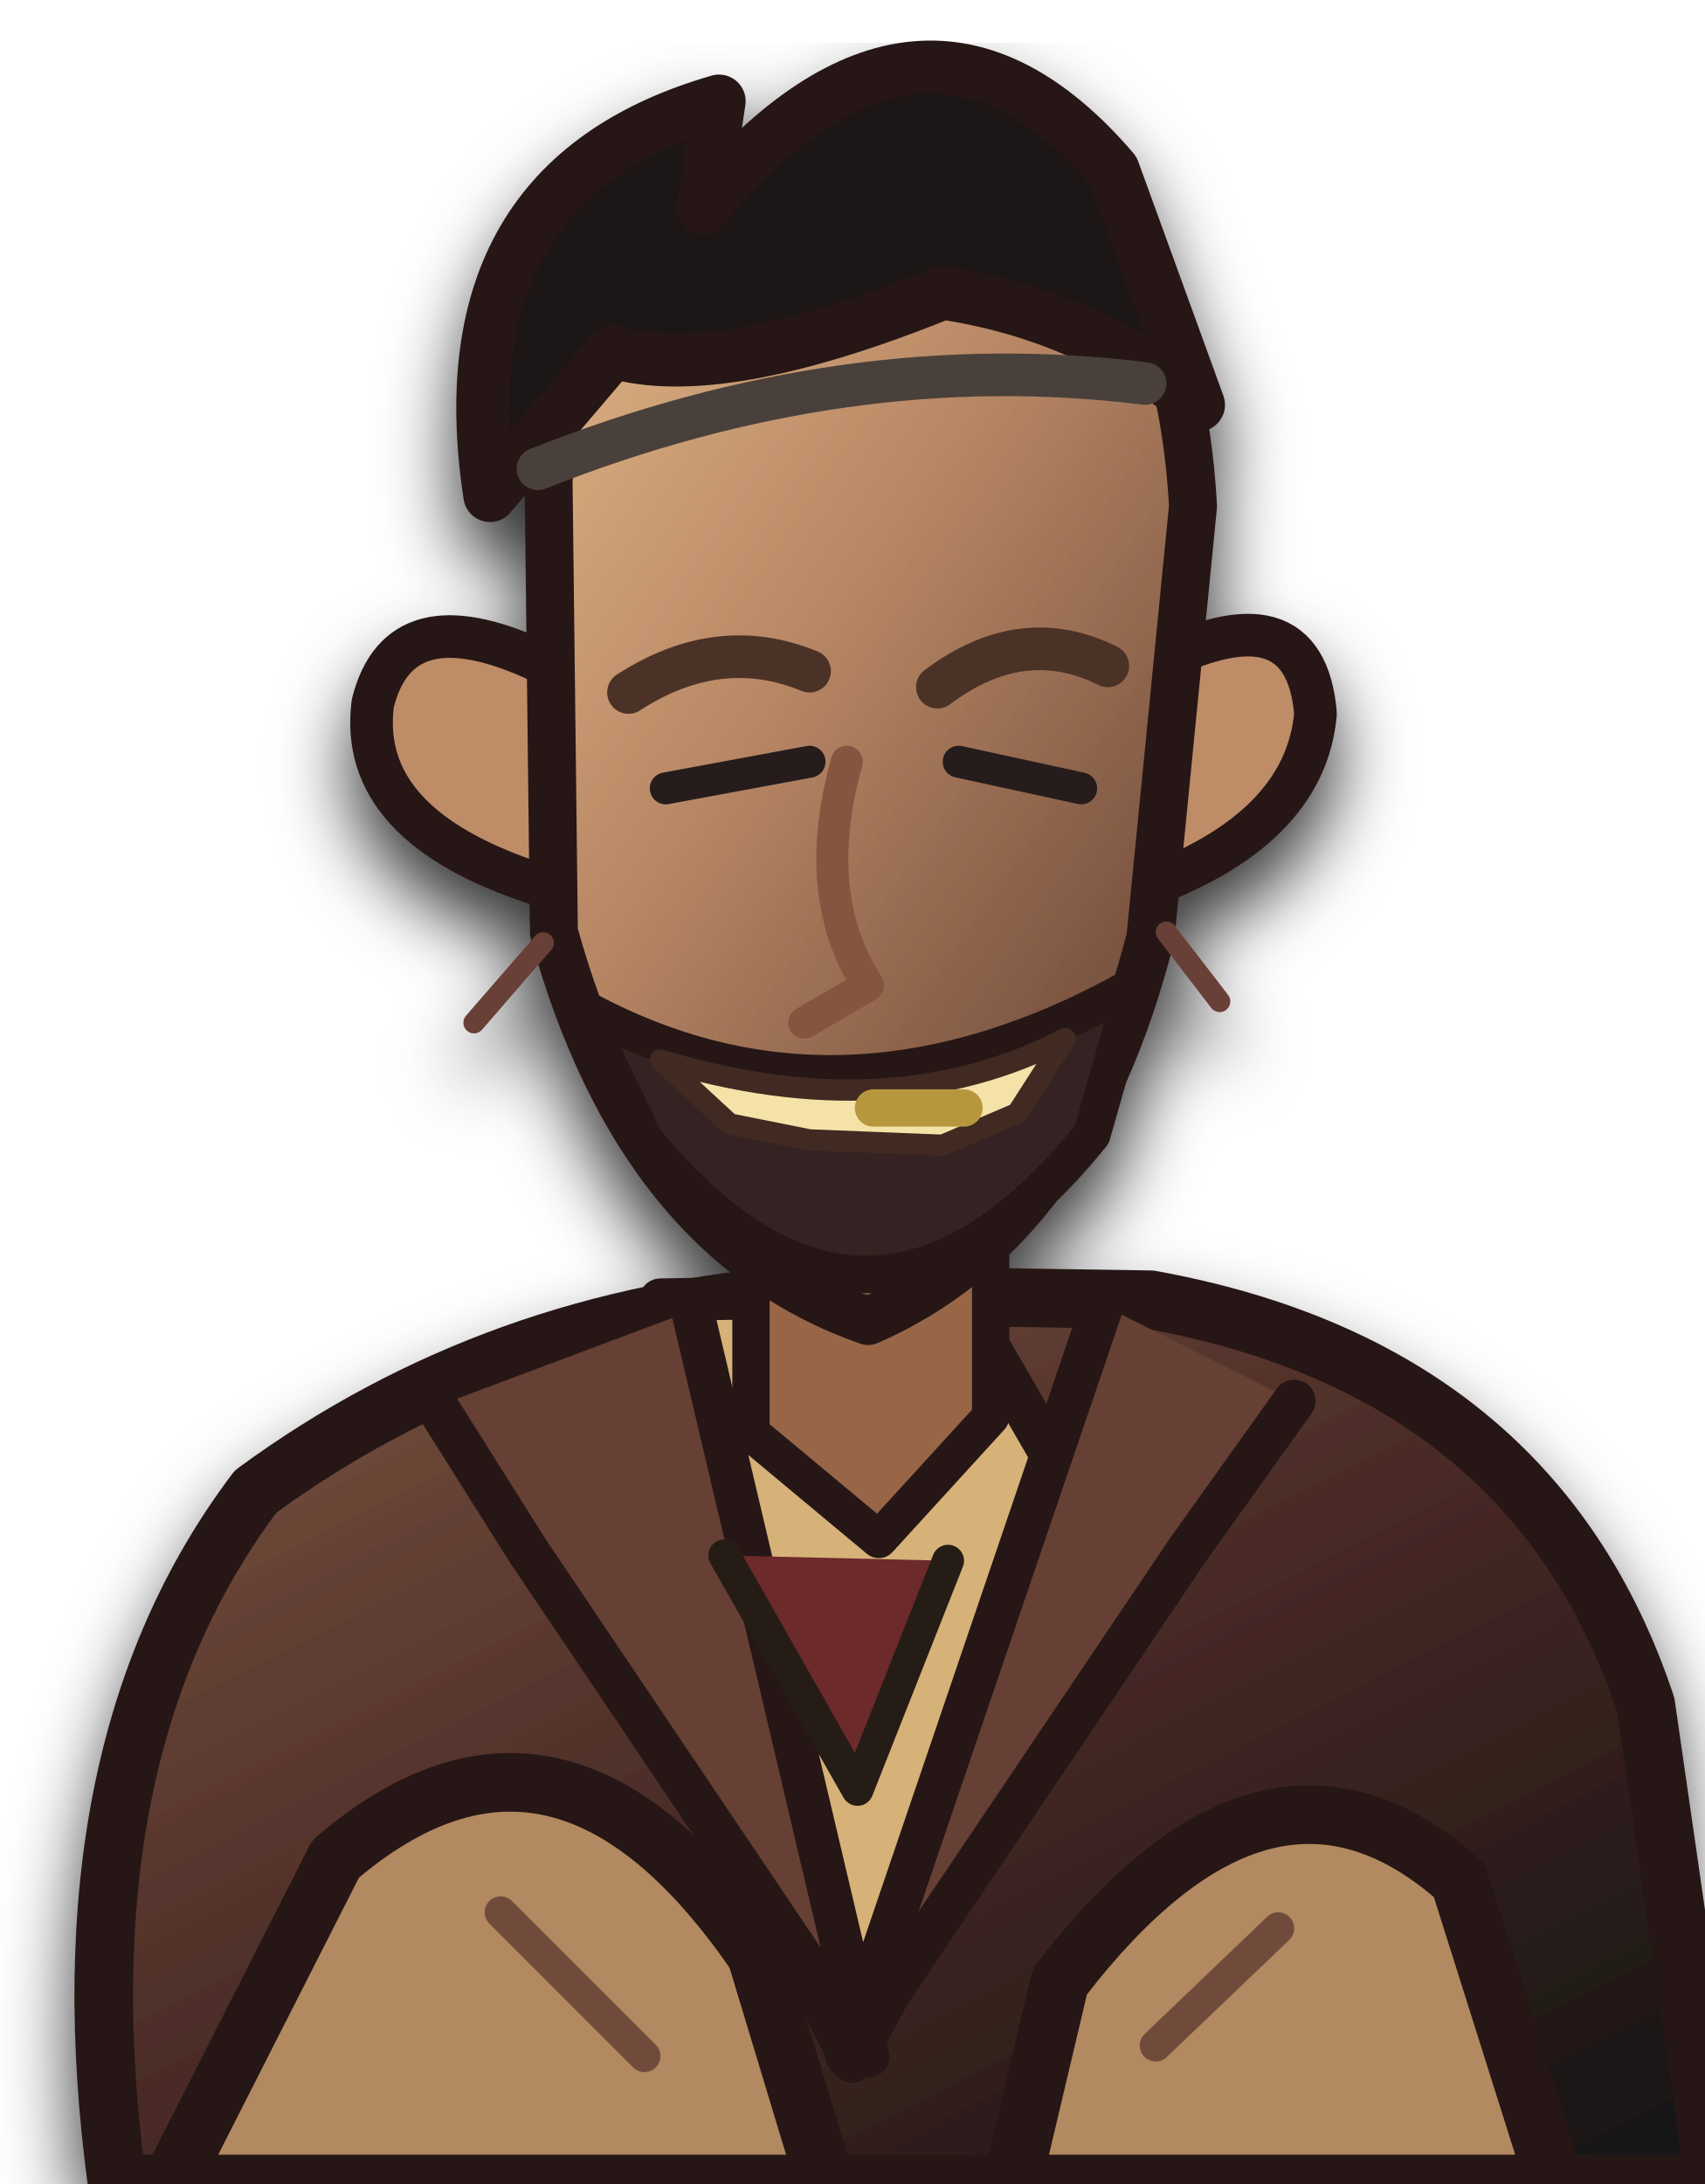
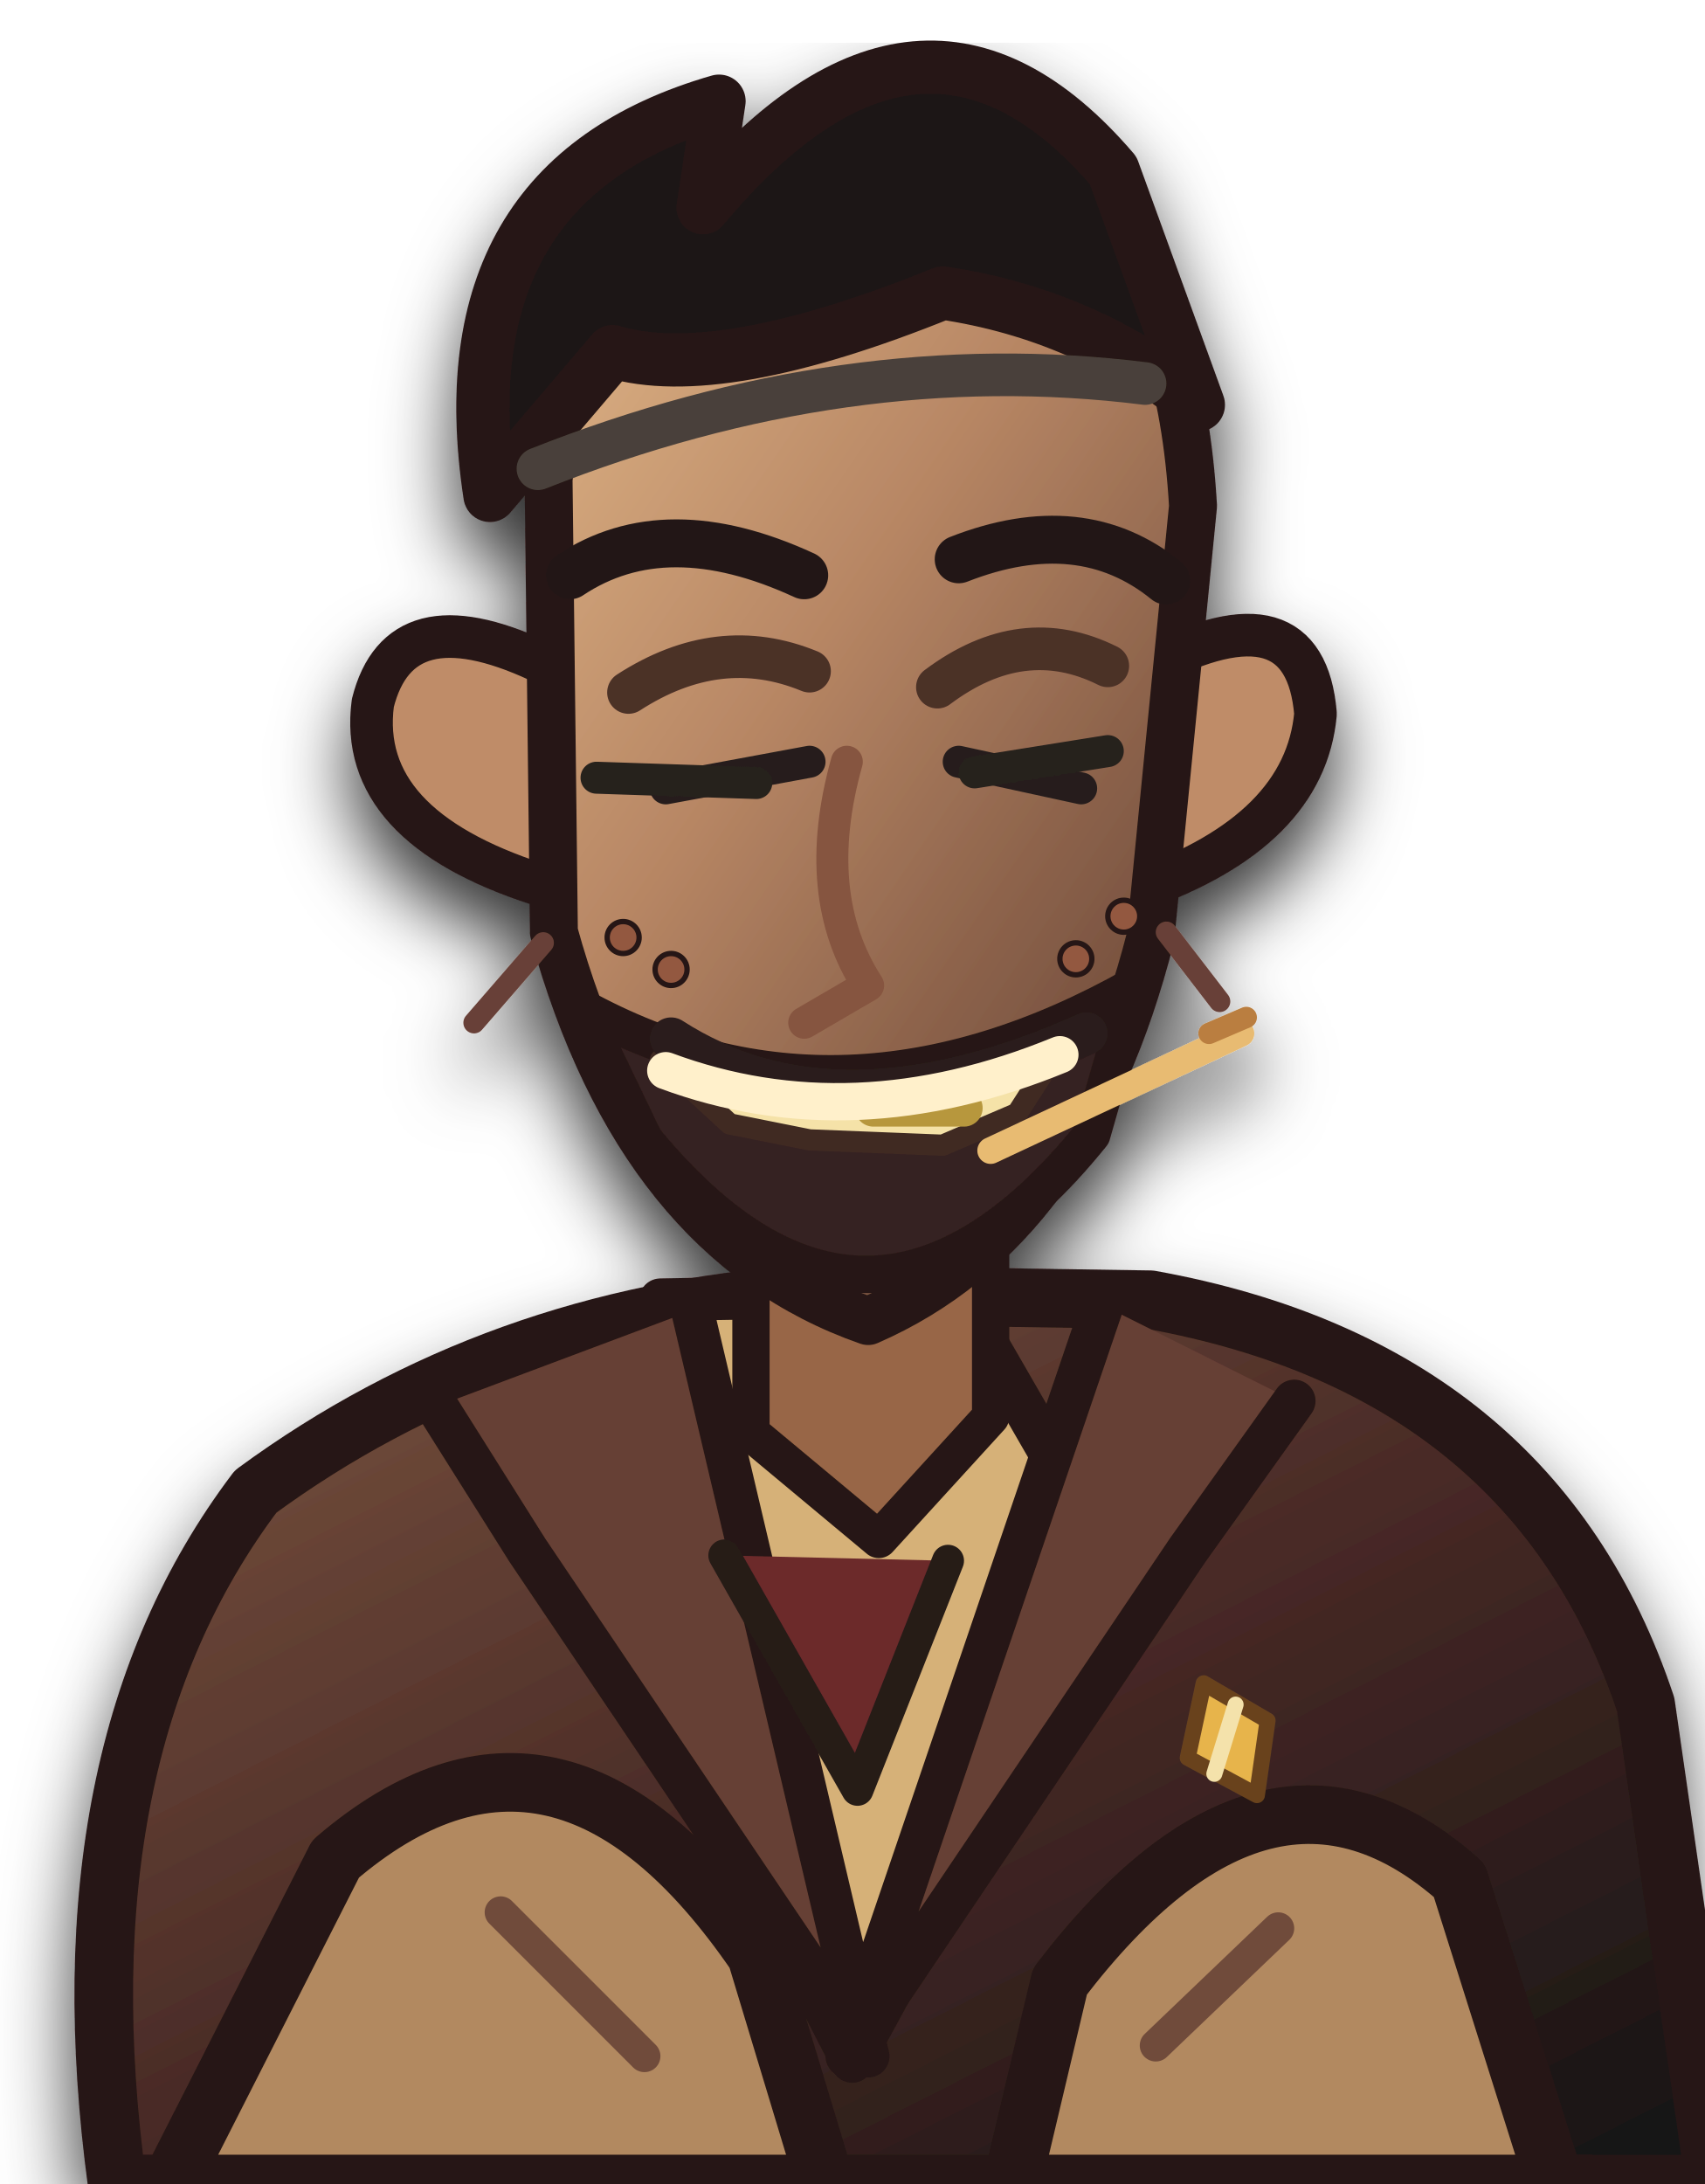
<svg xmlns="http://www.w3.org/2000/svg" viewBox="0 0 320 410">
  <defs>
    <linearGradient id="coat" x2=".9" y2="1">
      <stop stop-color="#7c5540" />
      <stop offset=".55" stop-color="#462825" />
      <stop offset="1" stop-color="#181515" />
    </linearGradient>
    <linearGradient id="face" x2=".8" y2="1">
      <stop stop-color="#e4ba8a" />
      <stop offset=".46" stop-color="#b78664" />
      <stop offset="1" stop-color="#654234" />
    </linearGradient>
    <filter id="sd">
      <feDropShadow dx="0" dy="8" stdDeviation="7" flood-opacity=".8" />
    </filter>
  </defs>
  <g filter="url(#sd)" stroke="#261713" stroke-linejoin="round" stroke-linecap="round">
    <path d="M22 410q-11-81 26-130 45-33 103-37l65 1q72 13 93 76l13 90Z" fill="url(#coat)" stroke-width="11" />
    <path d="M124 244l-13 48 49 95 50-92-30-52Z" fill="#d6b178" stroke-width="8" />
    <path d="M130 246l33 140-64-95-17-27m125-19-48 141 64-95 20-28" fill="#663f34" stroke-width="8" />
    <path d="M141 230v39l24 20 21-23v-39Z" fill="#986647" stroke-width="7" />
    <path d="M101 124q-26-12-31 8-3 23 31 34m115-41q29-15 31 9-2 22-33 33" fill="#bf8c68" stroke-width="8" />
    <path d="M103 90Q110 27 163 27q57-2 61 68l-8 81q-14 55-53 72-43-15-59-73Z" fill="url(#face)" stroke-width="9" />
    <path d="M92 93Q83 34 135 19l-3 20q41-49 77-7l16 44q-21-17-48-21-42 17-62 11Z" fill="#1c1618" stroke-width="10" />
    <path d="M101 88q58-23 114-16" stroke="#49413b" stroke-width="8" fill="none" />
    <path d="M118 130q17-11 34-4m24 3q16-12 32-4" stroke="#4c3028" stroke-width="8" fill="none" />
    <path d="M125 148l27-5m28 0 23 5" stroke="#251f1d" stroke-width="6" />
    <path d="M159 143q-7 25 4 42l-12 7" fill="none" stroke="#86543f" stroke-width="6" />
    <path d="M109 189q49 27 104-4l-8 28q-42 52-84 1Z" fill="#342020" stroke-width="7" />
    <path d="M124 199q43 13 76-4l-9 14-14 6-25-1-15-3Z" fill="#f5e2a8" stroke="#3f2a23" stroke-width="4" />
    <path d="M164 208h17" stroke="#b7973c" stroke-width="7" />
    <path d="M102 177l-13 15m130-17 10 13" stroke="#674137" stroke-width="4" />
    <path d="M136 292l25 44 17-43" fill="#6c292c" stroke="#251a18" stroke-width="6" />
    <path d="M63 349q42-36 79 18l13 43H32Zm211 4q-36-32-75 19l-9 38h102Z" fill="#b28960" stroke-width="11" />
    <path d="M94 359l27 27m96-2 23-22" stroke="#704b3b" stroke-width="6" fill="none" />
+     <path d="M126 195q31 20 78-1" stroke="#291b1a" stroke-width="8" fill="none" />
+     <path d="M125 201q35 13 74-3" stroke="#fff0cb" stroke-width="7" fill="none" />
+     <path d="M186 216l47-22" stroke="#e8bb72" stroke-width="5" />
+     <path d="M227 194l7-3" stroke="#ba7e3f" stroke-width="4" />
+     <circle cx="117" cy="176" r="3" fill="#935841" />
+     <circle cx="126" cy="182" r="3" fill="#935841" />
+     <circle cx="202" cy="180" r="3" fill="#935841" />
+     <circle cx="211" cy="172" r="3" fill="#935841" />
+     <path d="M107 108q18-12 44 0m29-3q23-9 39 4" fill="none" stroke="#241918" stroke-width="9" />
+     <path d="M112 146l30 1m41-2 25-4" stroke="#26201d" stroke-width="6" />
+     <path d="M226 316l12 7-2 14-13-7Z" fill="#e7b44c" stroke="#69431f" stroke-width="3" />
+     <path d="M232 320l-4 13" stroke="#f4e2ab" stroke-width="3" />
  </g>
</svg>
